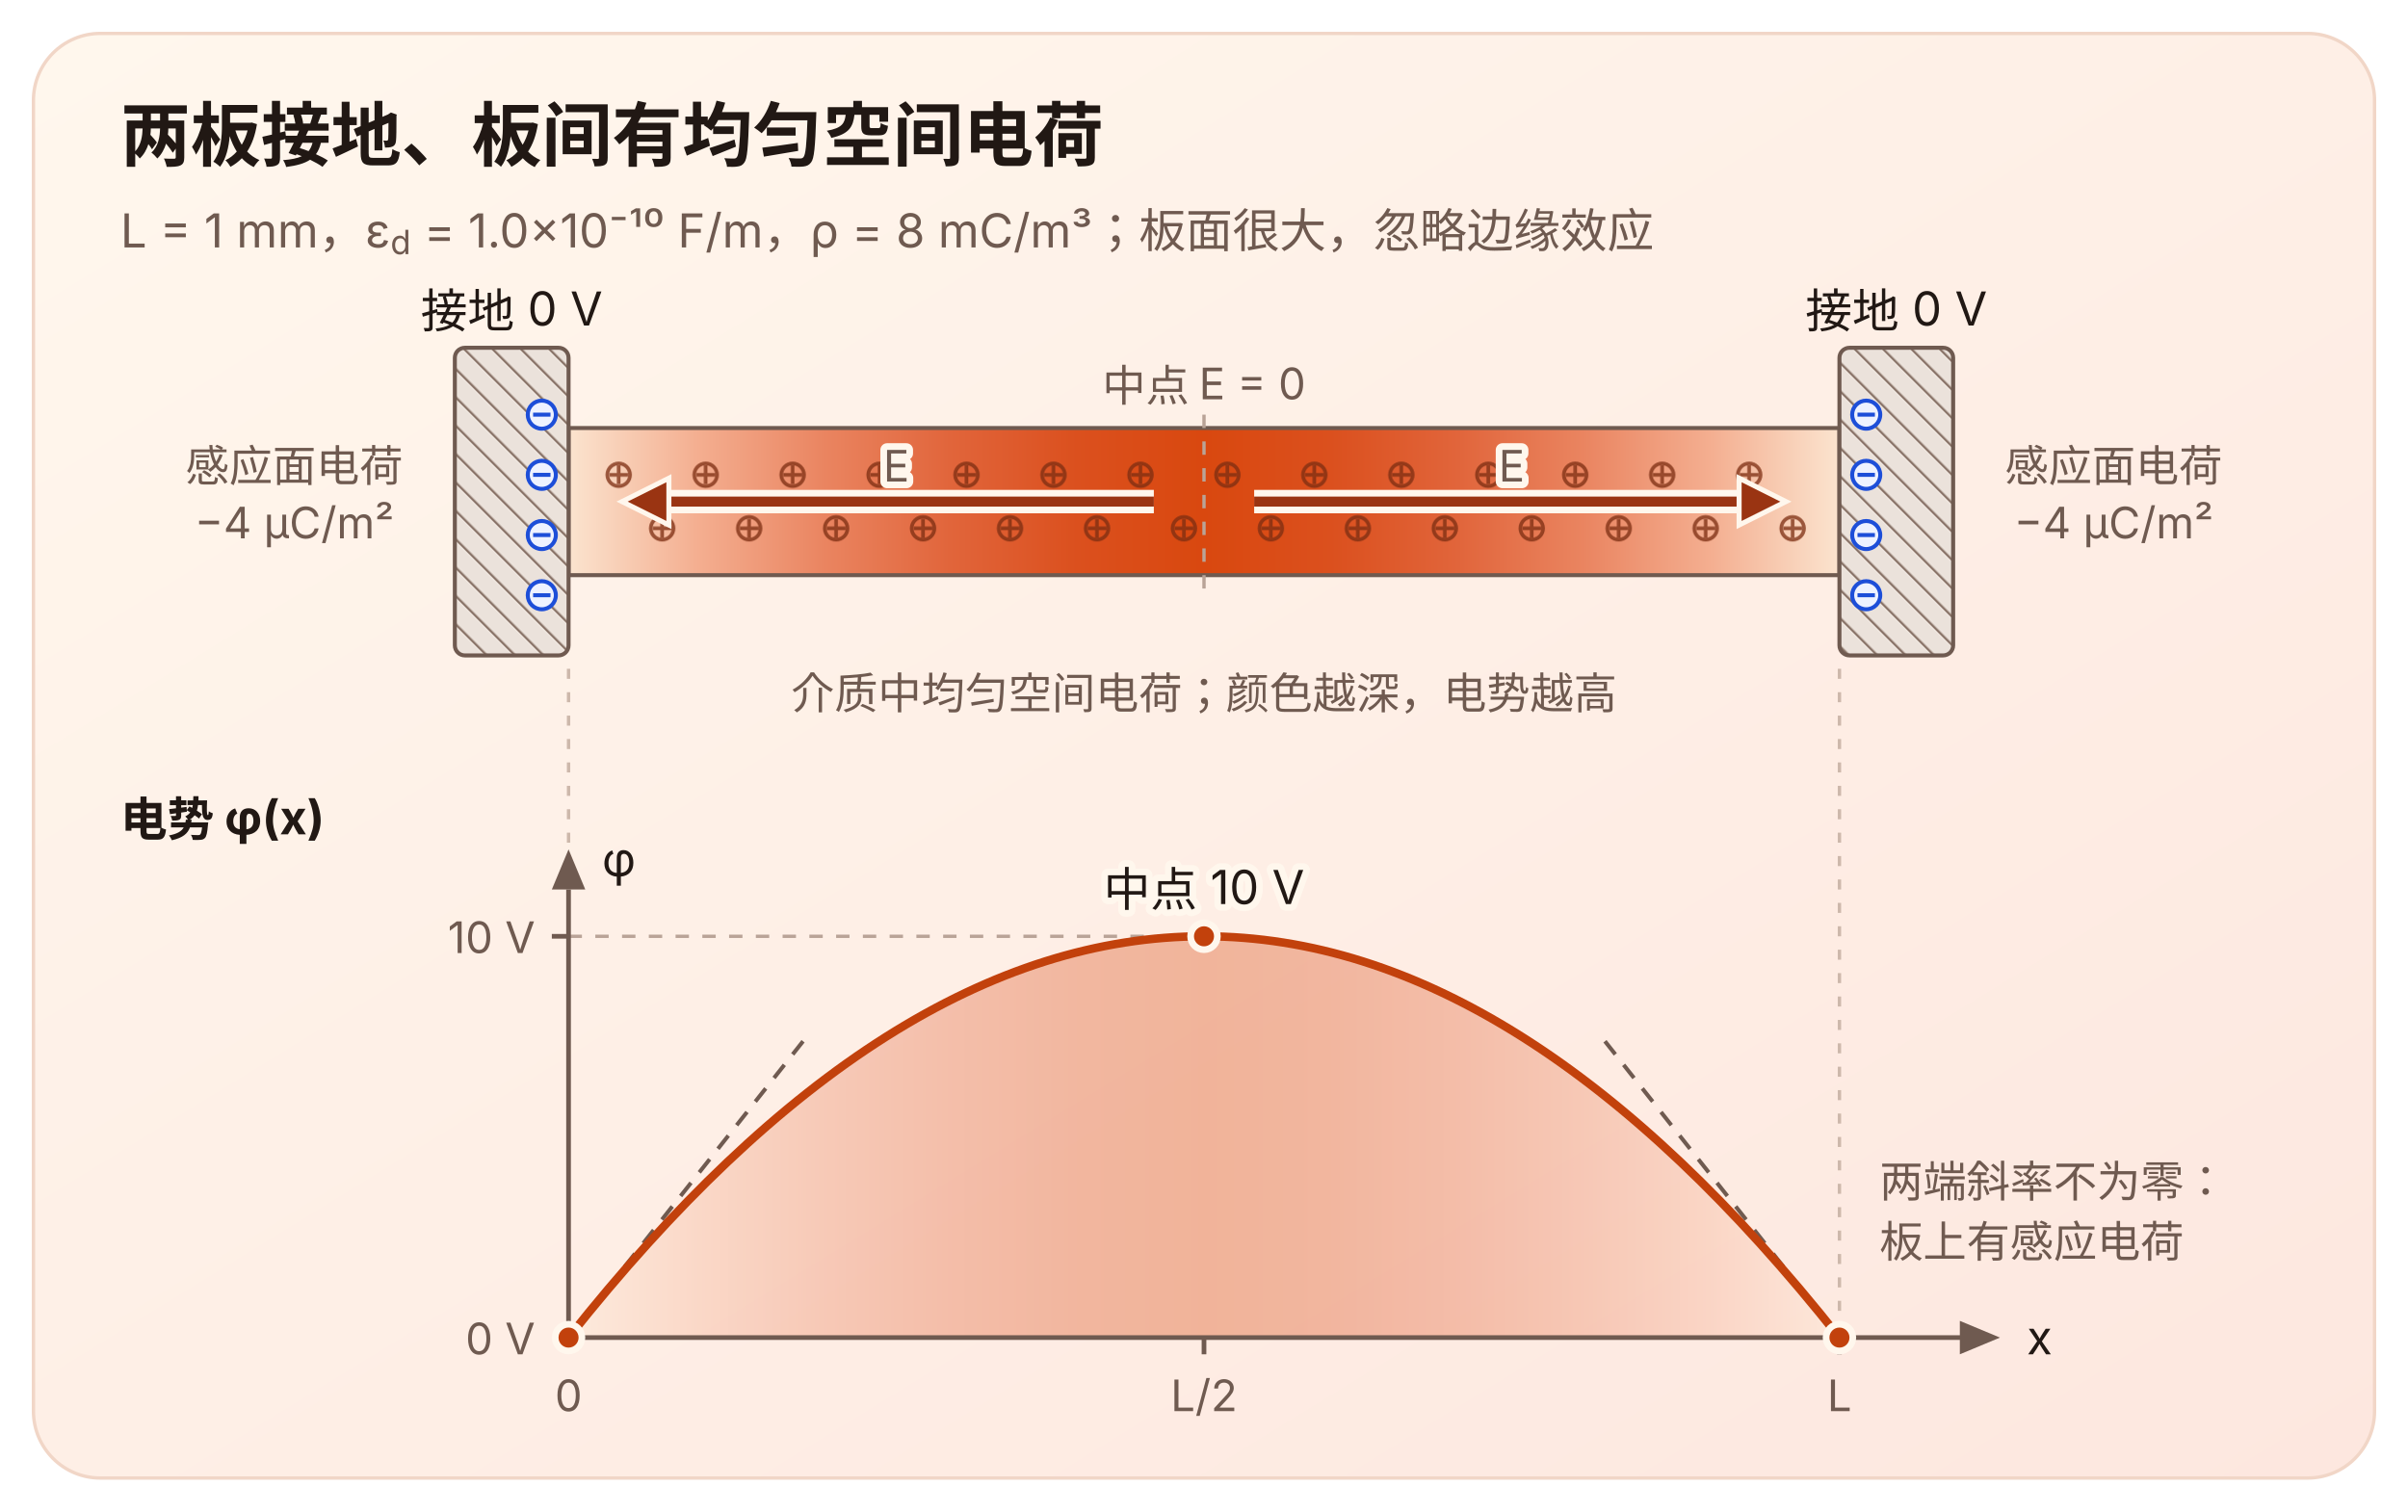
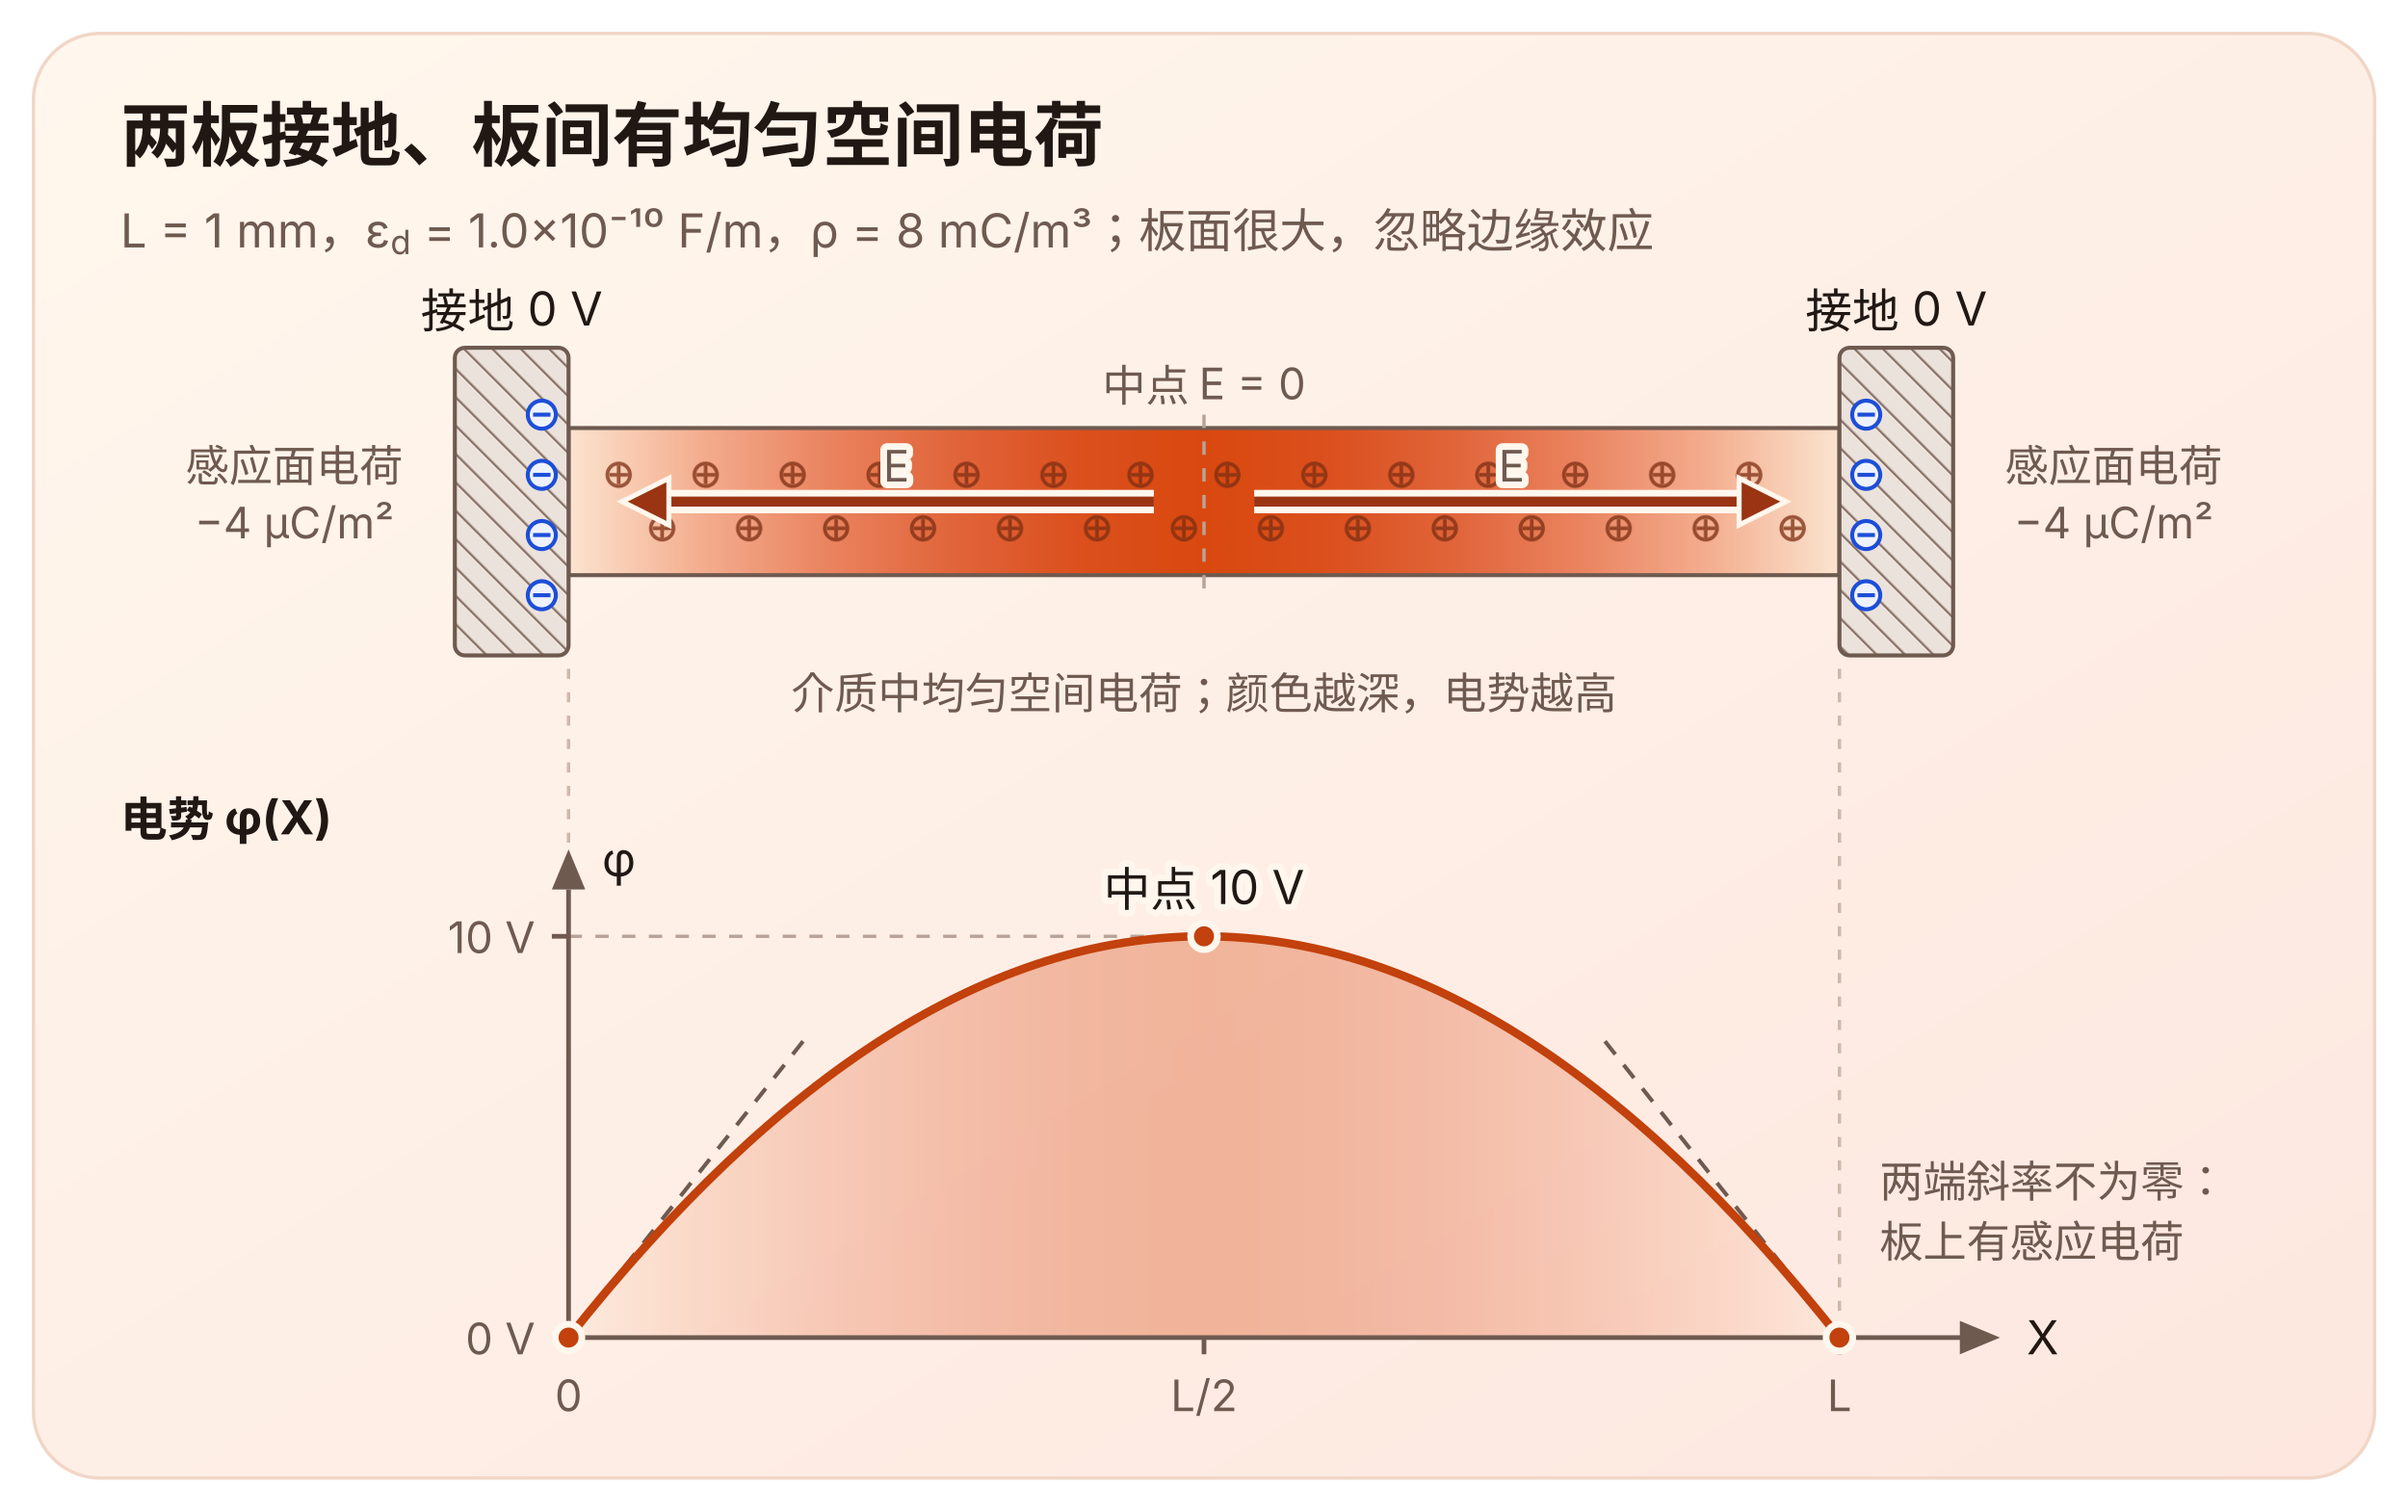
<svg xmlns="http://www.w3.org/2000/svg" viewBox="0 0 720 452" role="img" aria-labelledby="title desc">
  <defs>
    <linearGradient id="bg" x1="0" y1="0" x2="1" y2="1">
      <stop offset="0%" stop-color="#fff7ed" />
      <stop offset="100%" stop-color="#fde7df" />
    </linearGradient>
    <linearGradient id="pot" gradientUnits="userSpaceOnUse" x1="170" y1="0" x2="550" y2="0">
      <stop offset="0.0" stop-color="#fbe4cf" />
      <stop offset="0.1" stop-color="#f4af91" />
      <stop offset="0.2" stop-color="#ea8561" />
      <stop offset="0.3" stop-color="#e1653b" />
      <stop offset="0.4" stop-color="#db501e" />
      <stop offset="0.5" stop-color="#d9480f" />
      <stop offset="0.6" stop-color="#db501e" />
      <stop offset="0.7" stop-color="#e1653b" />
      <stop offset="0.8" stop-color="#ea8561" />
      <stop offset="0.9" stop-color="#f4af91" />
      <stop offset="1.0" stop-color="#fbe4cf" />
    </linearGradient>
    <pattern id="plate" patternUnits="userSpaceOnUse" width="6" height="6" patternTransform="rotate(-45)">
      <rect width="6" height="6" fill="#ebe2db" />
      <line x1="0" y1="0" x2="0" y2="6" stroke="#8f7a6f" stroke-width="1.4" />
    </pattern>
    <pattern id="charge" patternUnits="userSpaceOnUse" x="178" y="132" width="26" height="36">
      <g stroke="#7c2d12" stroke-width="1.1" fill="none" opacity="0.75">
        <circle cx="7" cy="10" r="3.4" />
        <line x1="4.2" y1="10" x2="9.8" y2="10" />
        <line x1="7" y1="7.2" x2="7" y2="12.8" />
        <circle cx="20" cy="26" r="3.4" />
        <line x1="17.2" y1="26" x2="22.8" y2="26" />
        <line x1="20" y1="23.2" x2="20" y2="28.8" />
      </g>
    </pattern>
    <style>
      text {
        font-family: Inter, "Segoe UI", "Noto Sans SC", "PingFang SC", "Microsoft YaHei", Arial, sans-serif;
        fill: #211814;
      }
      .title { font-size: 21px; font-weight: 700; }
      .sub { font-size: 14px; fill: #6f5a50; }
      .panel { font-size: 14px; font-weight: 700; }
      .label { font-size: 14px; }
      .small { font-size: 13px; fill: #6f5a50; }
      .halo { paint-order: stroke; stroke: #fff7ed; stroke-width: 4px; stroke-linejoin: round; }
      .axis { stroke: #6f5a50; stroke-width: 1.4; }
      .guide { stroke: #cdb8ab; stroke-width: 1; stroke-dasharray: 3 4; }
      .ref { stroke: #b9a397; stroke-width: 1; stroke-dasharray: 4 4; }
      .tangent { stroke: #6f5a50; stroke-width: 1.2; stroke-dasharray: 5 4; }
    </style>
  </defs>
  <rect x="10" y="10" width="700" height="432" rx="20" fill="url(#bg)" stroke="#f1d6c7" />
  <text x="36" y="48" class="title">两板接地、板间有均匀空间电荷</text>
  <text x="36" y="74" class="sub">L = 1 mm，ε<tspan baseline-shift="sub" font-size="10">d</tspan> = 1.0×10⁻¹⁰ F/m，ρ = 8 mC/m³；板面很大，忽略边缘效应</text>
  <text x="153" y="98" class="label" text-anchor="middle">接地 0 V</text>
  <text x="567" y="98" class="label" text-anchor="middle">接地 0 V</text>
  <text x="360" y="120" class="small" text-anchor="middle">中点 E = 0</text>
  <rect x="170" y="128" width="380" height="44" fill="url(#pot)" stroke="#6f5a50" stroke-width="1.2" />
  <rect x="178" y="132" width="364" height="36" fill="url(#charge)" />
  <line x1="360" y1="124" x2="360" y2="176" class="ref" />
  <rect x="136" y="104" width="34" height="92" rx="3" fill="url(#plate)" stroke="#6f5a50" stroke-width="1.2" />
  <rect x="550" y="104" width="34" height="92" rx="3" fill="url(#plate)" stroke="#6f5a50" stroke-width="1.2" />
  <g stroke="#1d4ed8" stroke-width="1.2" fill="#eef2ff">
    <circle cx="162" cy="124" r="4.2" />
    <circle cx="162" cy="142" r="4.2" />
    <circle cx="162" cy="160" r="4.2" />
    <circle cx="162" cy="178" r="4.2" />
    <circle cx="558" cy="124" r="4.2" />
    <circle cx="558" cy="142" r="4.2" />
    <circle cx="558" cy="160" r="4.2" />
    <circle cx="558" cy="178" r="4.2" />
  </g>
  <g stroke="#1d4ed8" stroke-width="1.2">
    <line x1="159.4" y1="124" x2="164.6" y2="124" />
    <line x1="159.4" y1="142" x2="164.6" y2="142" />
    <line x1="159.4" y1="160" x2="164.6" y2="160" />
    <line x1="159.4" y1="178" x2="164.6" y2="178" />
    <line x1="555.4" y1="124" x2="560.6" y2="124" />
    <line x1="555.4" y1="142" x2="560.6" y2="142" />
    <line x1="555.4" y1="160" x2="560.6" y2="160" />
    <line x1="555.4" y1="178" x2="560.6" y2="178" />
  </g>
  <text x="88" y="144" class="small" text-anchor="middle">感应面电荷</text>
  <text x="88" y="161" class="small" text-anchor="middle">−4 μC/m²</text>
  <text x="632" y="144" class="small" text-anchor="middle">感应面电荷</text>
  <text x="632" y="161" class="small" text-anchor="middle">−4 μC/m²</text>
  <line x1="345" y1="150" x2="196" y2="150" stroke="#fff7ed" stroke-width="7" />
  <line x1="345" y1="150" x2="196" y2="150" stroke="#9a3412" stroke-width="3" />
  <polygon points="186,150 200,143 200,157" fill="#9a3412" stroke="#fff7ed" stroke-width="1.5" />
  <line x1="375" y1="150" x2="524" y2="150" stroke="#fff7ed" stroke-width="7" />
  <line x1="375" y1="150" x2="524" y2="150" stroke="#9a3412" stroke-width="3" />
  <polygon points="534,150 520,143 520,157" fill="#9a3412" stroke="#fff7ed" stroke-width="1.5" />
  <text x="268" y="144" class="small halo" text-anchor="middle">E</text>
  <text x="452" y="144" class="small halo" text-anchor="middle">E</text>
  <text x="360" y="212" class="small" text-anchor="middle">介质中均匀空间电荷；颜色越深，电势越高</text>
  <line x1="170" y1="200" x2="170" y2="252" class="guide" />
  <line x1="550" y1="200" x2="550" y2="398" class="guide" />
-   <text x="36" y="250" class="panel">电势 φ(x)</text>
+   <text x="36" y="250" class="panel">电势 φ(X)</text>
  <path d="M170,400 Q360,160 550,400 Z" fill="url(#pot)" fill-opacity="0.35" />
  <line x1="170" y1="280" x2="360" y2="280" class="ref" />
  <line x1="170" y1="400" x2="242" y2="309" class="tangent" />
  <line x1="550" y1="400" x2="478" y2="309" class="tangent" />
  <path d="M170,400 Q360,160 550,400" fill="none" stroke="#c2410c" stroke-width="2.5" />
  <line x1="170" y1="400" x2="588" y2="400" class="axis" />
  <polygon points="598,400 586,395 586,405" fill="#6f5a50" />
  <line x1="170" y1="400" x2="170" y2="266" class="axis" />
  <polygon points="170,254 165,266 175,266" fill="#6f5a50" />
  <line x1="360" y1="400" x2="360" y2="405" class="axis" />
  <line x1="550" y1="400" x2="550" y2="405" class="axis" />
  <line x1="165" y1="280" x2="170" y2="280" class="axis" />
  <text x="170" y="422" class="small" text-anchor="middle">0</text>
  <text x="360" y="422" class="small" text-anchor="middle">L/2</text>
  <text x="550" y="422" class="small" text-anchor="middle">L</text>
-   <text x="606" y="405" class="label">x</text>
+   <text x="606" y="405" class="label">X</text>
  <text x="180" y="262" class="label">φ</text>
  <text x="160" y="285" class="small" text-anchor="end">10 V</text>
  <text x="160" y="405" class="small" text-anchor="end">0 V</text>
  <circle cx="170" cy="400" r="4" fill="#c2410c" stroke="#fff7ed" stroke-width="2" />
  <circle cx="550" cy="400" r="4" fill="#c2410c" stroke="#fff7ed" stroke-width="2" />
  <circle cx="360" cy="280" r="4" fill="#c2410c" stroke="#fff7ed" stroke-width="2" />
  <text x="360" y="271" class="label halo" text-anchor="middle">中点 10 V</text>
  <text x="562" y="358" class="small">两端斜率不为零：</text>
  <text x="562" y="376" class="small">板上有感应电荷</text>
</svg>
